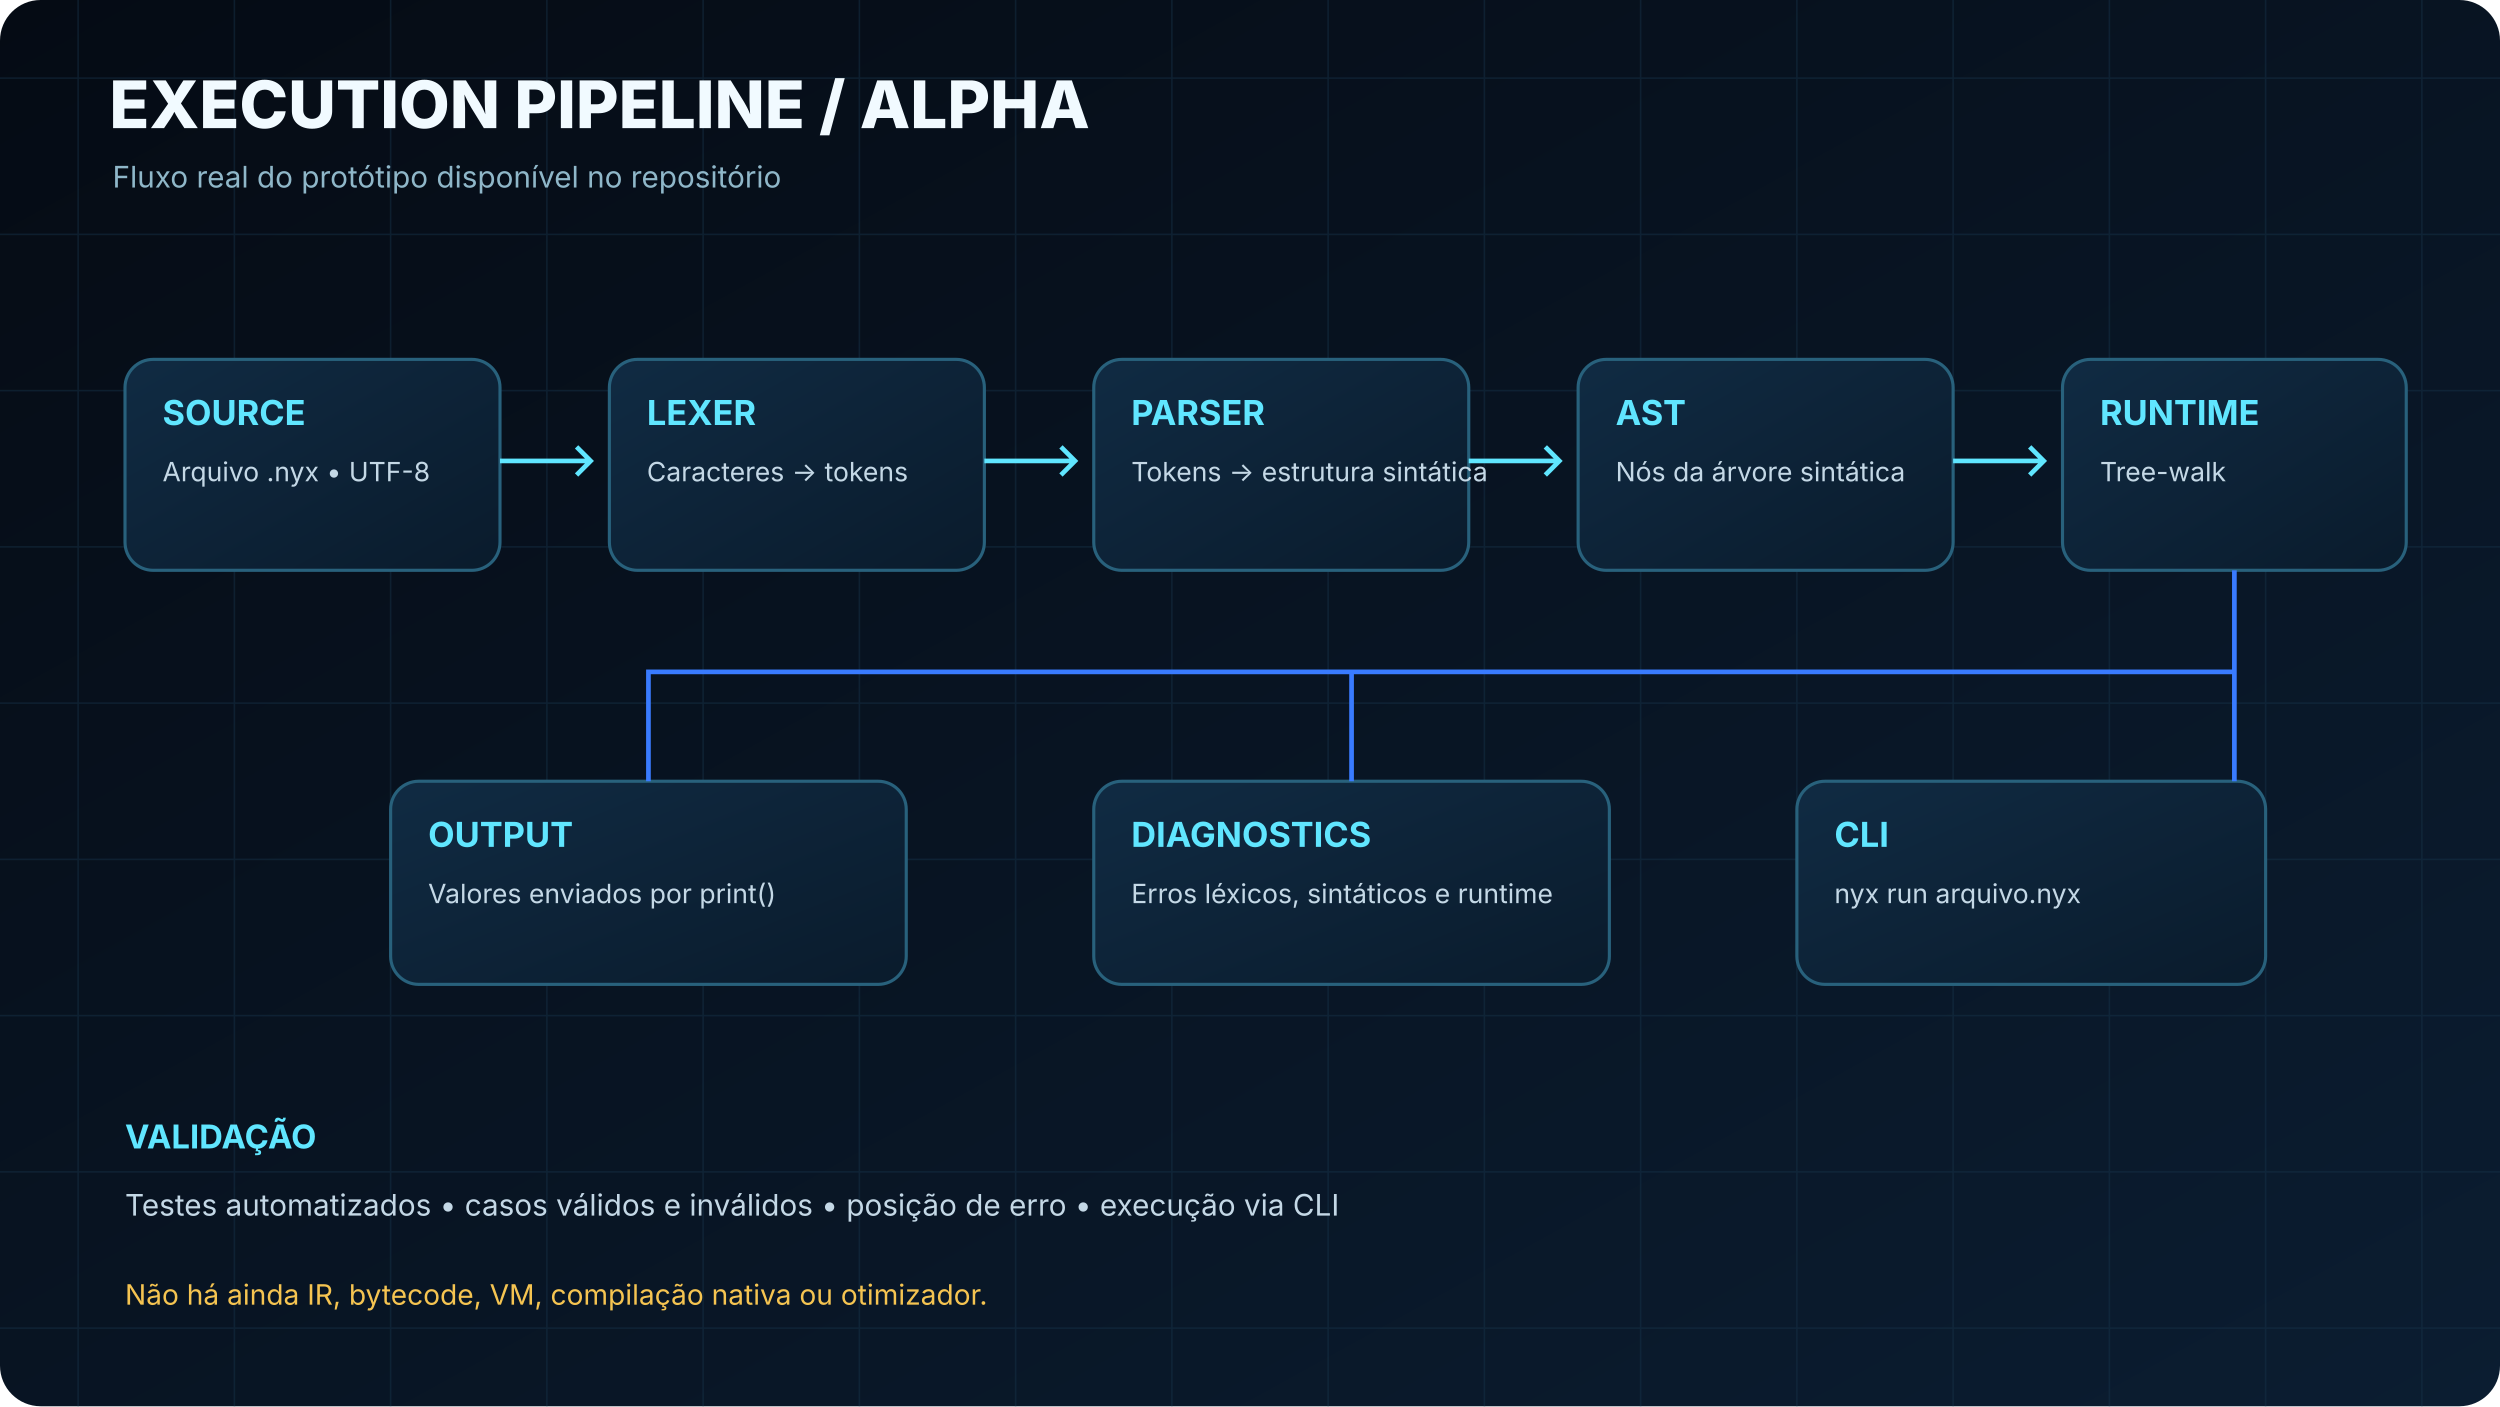
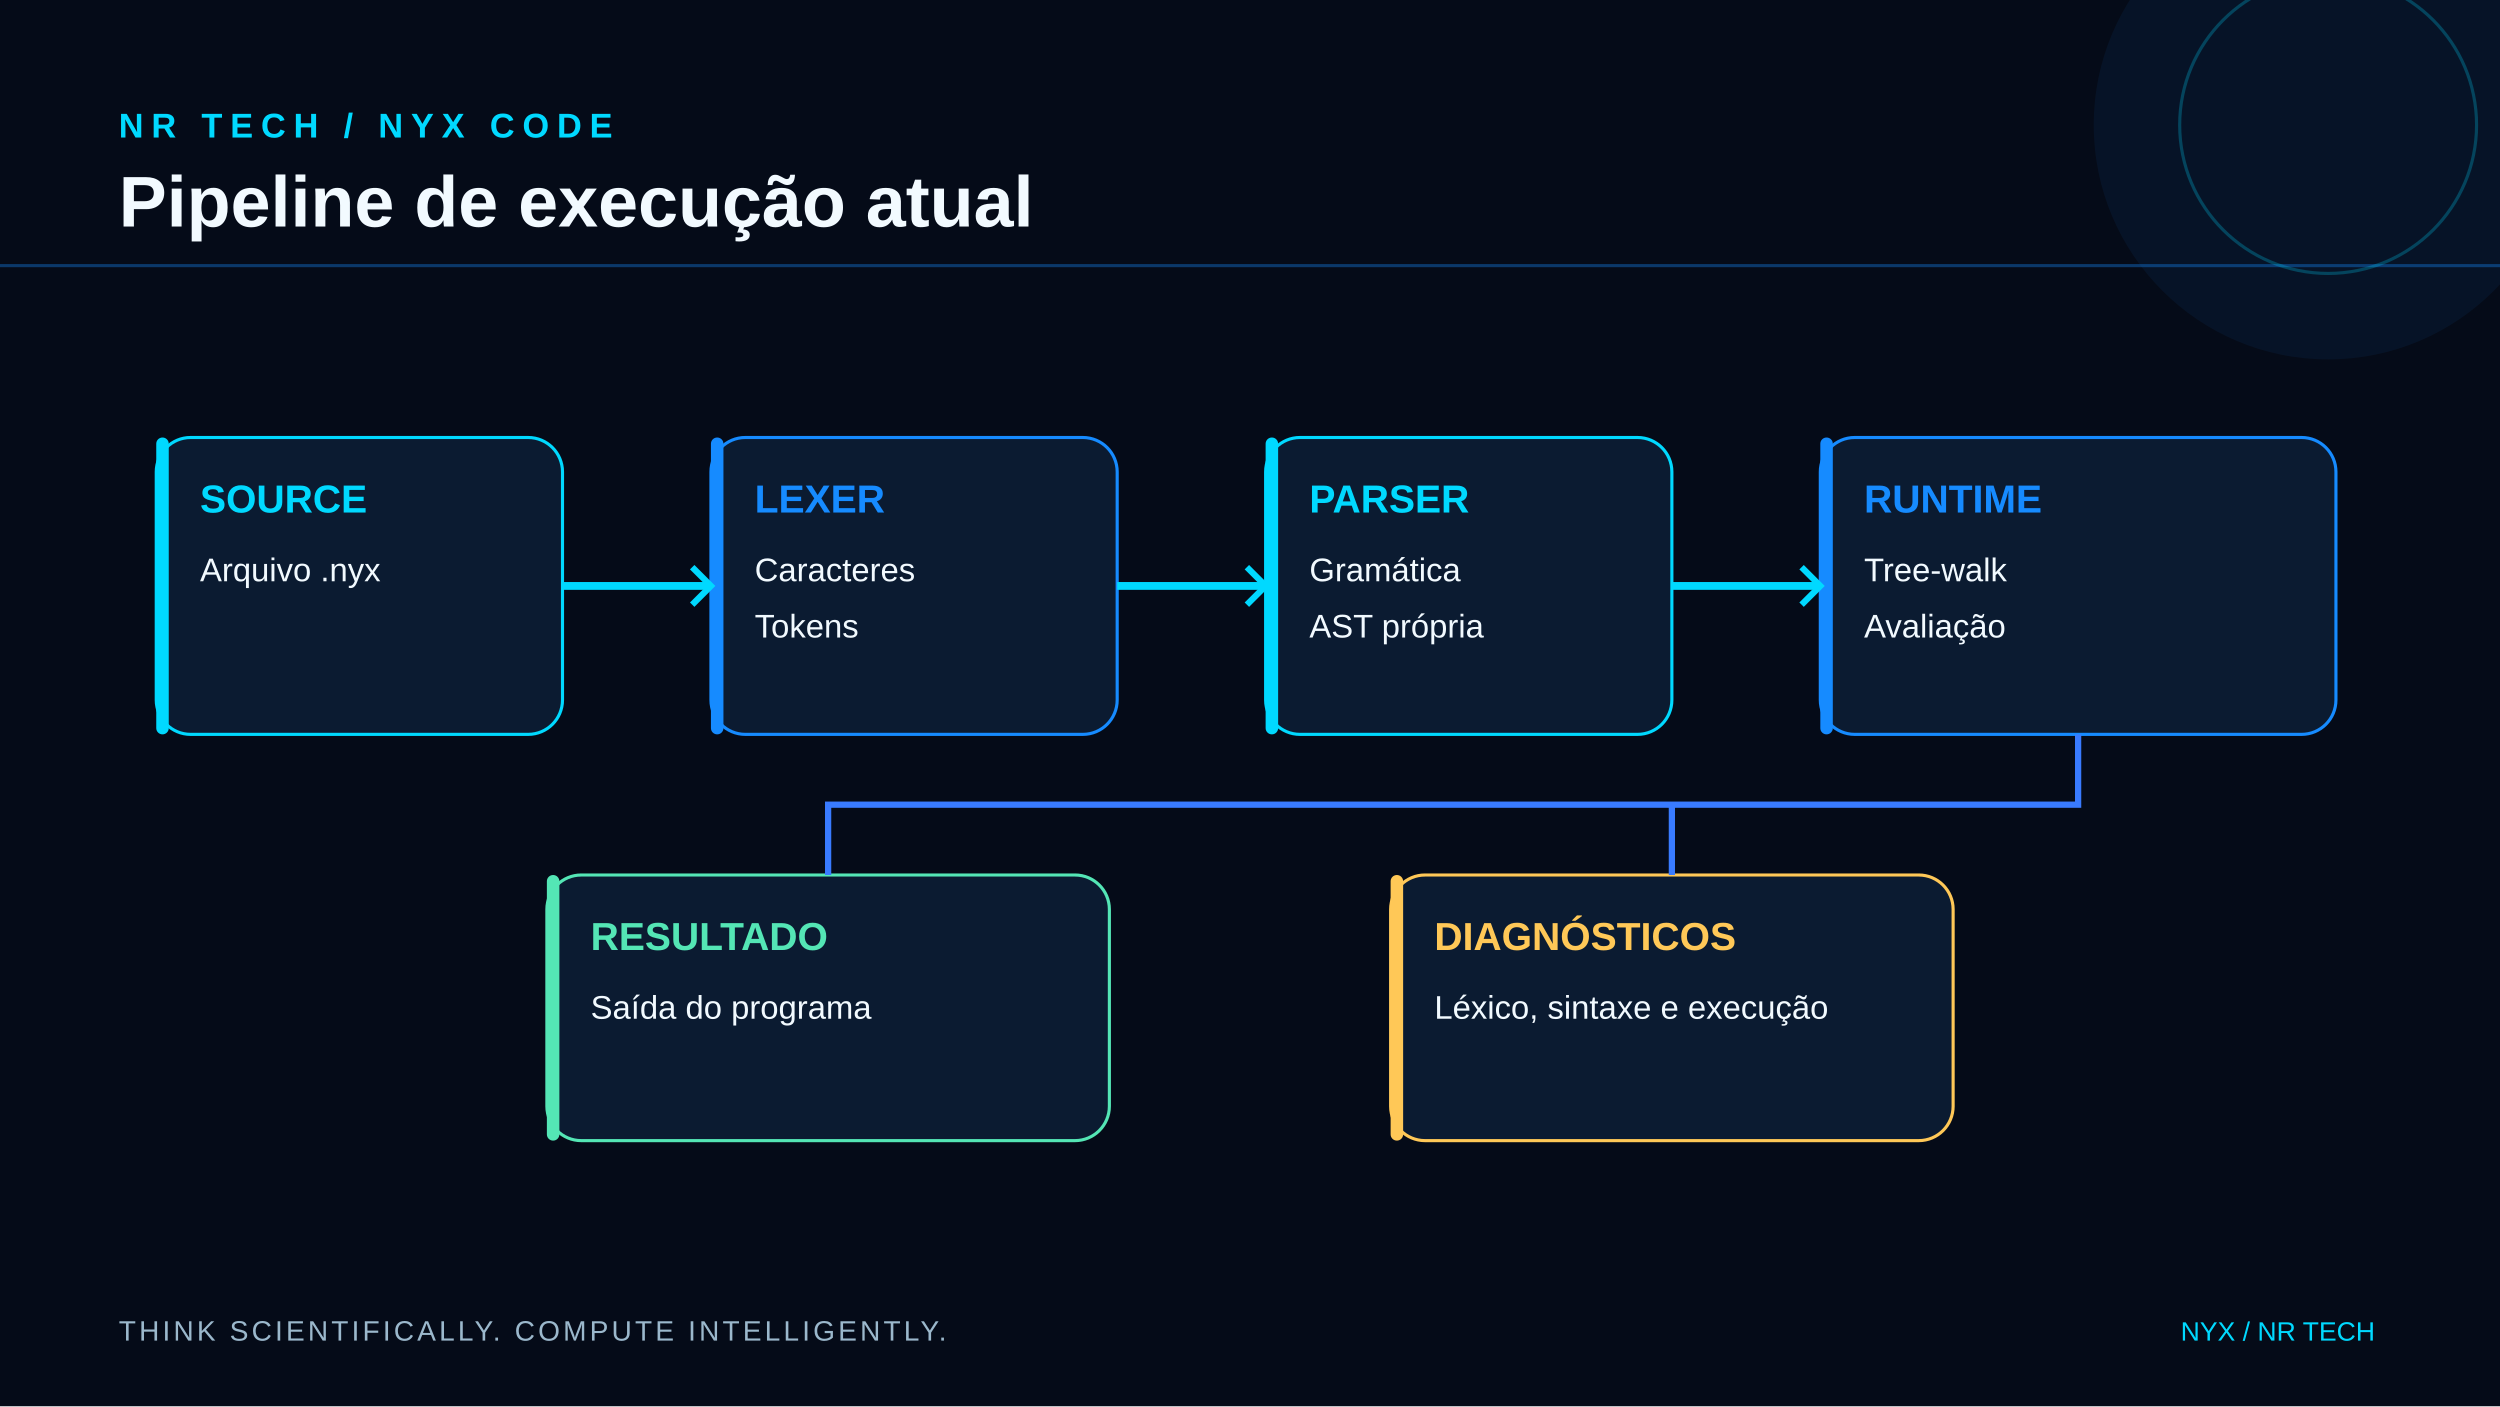
- <svg xmlns="http://www.w3.org/2000/svg" width="1600" height="900" viewBox="0 0 1600 900" role="img" aria-labelledby="t d">
-   <defs>
-     <linearGradient id="bg" x1="0" y1="0" x2="1" y2="1">
-       <stop stop-color="#050B14" />
-       <stop offset="1" stop-color="#0B1D31" />
-     </linearGradient>
-     <linearGradient id="c" x1="0" y1="0" x2="1" y2="0">
-       <stop stop-color="#60E6FF" />
-       <stop offset="1" stop-color="#397BFF" />
-     </linearGradient>
-     <linearGradient id="p" x1="0" y1="0" x2="1" y2="1">
-       <stop stop-color="#102B43" />
-       <stop offset="1" stop-color="#0A1B2C" />
-     </linearGradient>
-   </defs>
-   <rect width="1600" height="900" rx="26" fill="url(#bg)" />
-   <g stroke="#17334A" opacity=".45">
-     <path d="M0 50H1600" />
-     <path d="M0 150H1600" />
-     <path d="M0 250H1600" />
-     <path d="M0 350H1600" />
-     <path d="M0 450H1600" />
-     <path d="M0 550H1600" />
-     <path d="M0 650H1600" />
-     <path d="M0 750H1600" />
-     <path d="M0 850H1600" />
-     <path d="M50 0V900" />
-     <path d="M150 0V900" />
-     <path d="M250 0V900" />
-     <path d="M350 0V900" />
-     <path d="M450 0V900" />
-     <path d="M550 0V900" />
-     <path d="M650 0V900" />
-     <path d="M750 0V900" />
-     <path d="M850 0V900" />
-     <path d="M950 0V900" />
-     <path d="M1050 0V900" />
-     <path d="M1150 0V900" />
-     <path d="M1250 0V900" />
-     <path d="M1350 0V900" />
-     <path d="M1450 0V900" />
-     <path d="M1550 0V900" />
-   </g>
-   <g font-family="Inter,Segoe UI,Arial,sans-serif">
-     <text x="70" y="82" fill="#F1FAFF" font-size="42" font-weight="800">EXECUTION PIPELINE / ALPHA</text>
-     <text x="72" y="120" fill="#8FB7C9" font-size="19">Fluxo real do protótipo disponível no repositório</text>
-     <rect x="80" y="230" width="240" height="135" rx="18" fill="url(#p)" stroke="#28617C" stroke-width="2" />
-     <text x="104" y="272" fill="#60E6FF" font-size="22" font-weight="700">SOURCE</text>
-     <text x="104" y="308" fill="#C4D8E6" font-size="17">Arquivo .nyx • UTF-8</text>
-     <rect x="390" y="230" width="240" height="135" rx="18" fill="url(#p)" stroke="#28617C" stroke-width="2" />
-     <text x="414" y="272" fill="#60E6FF" font-size="22" font-weight="700">LEXER</text>
-     <text x="414" y="308" fill="#C4D8E6" font-size="17">Caracteres → tokens</text>
-     <rect x="700" y="230" width="240" height="135" rx="18" fill="url(#p)" stroke="#28617C" stroke-width="2" />
-     <text x="724" y="272" fill="#60E6FF" font-size="22" font-weight="700">PARSER</text>
-     <text x="724" y="308" fill="#C4D8E6" font-size="17">Tokens → estrutura sintática</text>
-     <rect x="1010" y="230" width="240" height="135" rx="18" fill="url(#p)" stroke="#28617C" stroke-width="2" />
-     <text x="1034" y="272" fill="#60E6FF" font-size="22" font-weight="700">AST</text>
-     <text x="1034" y="308" fill="#C4D8E6" font-size="17">Nós da árvore sintática</text>
-     <rect x="1320" y="230" width="220" height="135" rx="18" fill="url(#p)" stroke="#28617C" stroke-width="2" />
-     <text x="1344" y="272" fill="#60E6FF" font-size="22" font-weight="700">RUNTIME</text>
-     <text x="1344" y="308" fill="#C4D8E6" font-size="17">Tree-walk</text>
-     <path d="M320 295H378m-9 -9 9 9-9 9" stroke="#60E6FF" stroke-width="3" fill="none" />
-     <path d="M630 295H688m-9 -9 9 9-9 9" stroke="#60E6FF" stroke-width="3" fill="none" />
-     <path d="M940 295H998m-9 -9 9 9-9 9" stroke="#60E6FF" stroke-width="3" fill="none" />
-     <path d="M1250 295H1308m-9 -9 9 9-9 9" stroke="#60E6FF" stroke-width="3" fill="none" />
-     <rect x="250" y="500" width="330" height="130" rx="18" fill="url(#p)" stroke="#28617C" stroke-width="2" />
-     <text x="274" y="542" fill="#60E6FF" font-size="22" font-weight="700">OUTPUT</text>
-     <text x="274" y="578" fill="#C4D8E6" font-size="17">Valores enviados por print()</text>
-     <rect x="700" y="500" width="330" height="130" rx="18" fill="url(#p)" stroke="#28617C" stroke-width="2" />
-     <text x="724" y="542" fill="#60E6FF" font-size="22" font-weight="700">DIAGNOSTICS</text>
-     <text x="724" y="578" fill="#C4D8E6" font-size="17">Erros léxicos, sintáticos e runtime</text>
-     <rect x="1150" y="500" width="300" height="130" rx="18" fill="url(#p)" stroke="#28617C" stroke-width="2" />
-     <text x="1174" y="542" fill="#60E6FF" font-size="22" font-weight="700">CLI</text>
-     <text x="1174" y="578" fill="#C4D8E6" font-size="17">nyx run arquivo.nyx</text>
-     <path d="M1430 365V430H415V500M1430 430H865V500M1430 430V500" stroke="#397BFF" stroke-width="3" fill="none" />
-     <text x="80" y="735" fill="#60E6FF" font-size="21" font-weight="700">VALIDAÇÃO</text>
-     <text x="80" y="778" fill="#C4D8E6" font-size="19">Testes automatizados • casos válidos e inválidos • posição de erro • execução via CLI</text>
-     <text x="80" y="835" fill="#F5C451" font-size="18">Não há ainda IR, bytecode, VM, compilação nativa ou otimizador.</text>
-   </g>
+ <svg xmlns="http://www.w3.org/2000/svg" width="1600" height="900" viewBox="0 0 1600 900" role="img" aria-labelledby="title desc">
+   <rect width="1600" height="900" fill="#050B18" />
+   <path d="M0 170H1600" stroke="#168BFF" stroke-width="2" opacity=".35" />
+   <circle cx="1490" cy="80" r="150" fill="#168BFF" opacity=".07" />
+   <circle cx="1490" cy="80" r="95" fill="none" stroke="#00D9FF" stroke-width="2" opacity=".25" />
+   <text x="76" y="88" fill="#00D9FF" font-family="Arial, sans-serif" font-size="22" font-weight="700" letter-spacing="5">NR TECH  /  NYX CODE</text>
+   <text x="76" y="145" fill="#F2FAFF" font-family="Arial, sans-serif" font-size="46" font-weight="700">Pipeline de execução atual</text>
+   <rect x="100" y="280" width="260" height="190" rx="22" fill="#0B1B31" stroke="#00D9FF" stroke-width="2" />
+   <rect x="100" y="280" width="8" height="190" rx="4" fill="#00D9FF" />
+   <text x="128" y="328" fill="#00D9FF" font-family="Arial,sans-serif" font-size="25" font-weight="700">SOURCE</text>
+   <text x="128" y="372" fill="#F2FAFF" font-family="Arial,sans-serif" font-size="21">Arquivo .nyx</text>
+   <rect x="455" y="280" width="260" height="190" rx="22" fill="#0B1B31" stroke="#168BFF" stroke-width="2" />
+   <rect x="455" y="280" width="8" height="190" rx="4" fill="#168BFF" />
+   <text x="483" y="328" fill="#168BFF" font-family="Arial,sans-serif" font-size="25" font-weight="700">LEXER</text>
+   <text x="483" y="372" fill="#F2FAFF" font-family="Arial,sans-serif" font-size="21">Caracteres</text>
+   <text x="483" y="408" fill="#F2FAFF" font-family="Arial,sans-serif" font-size="21">Tokens</text>
+   <rect x="810" y="280" width="260" height="190" rx="22" fill="#0B1B31" stroke="#00D9FF" stroke-width="2" />
+   <rect x="810" y="280" width="8" height="190" rx="4" fill="#00D9FF" />
+   <text x="838" y="328" fill="#00D9FF" font-family="Arial,sans-serif" font-size="25" font-weight="700">PARSER</text>
+   <text x="838" y="372" fill="#F2FAFF" font-family="Arial,sans-serif" font-size="21">Gramática</text>
+   <text x="838" y="408" fill="#F2FAFF" font-family="Arial,sans-serif" font-size="21">AST própria</text>
+   <rect x="1165" y="280" width="330" height="190" rx="22" fill="#0B1B31" stroke="#168BFF" stroke-width="2" />
+   <rect x="1165" y="280" width="8" height="190" rx="4" fill="#168BFF" />
+   <text x="1193" y="328" fill="#168BFF" font-family="Arial,sans-serif" font-size="25" font-weight="700">RUNTIME</text>
+   <text x="1193" y="372" fill="#F2FAFF" font-family="Arial,sans-serif" font-size="21">Tree-walk</text>
+   <text x="1193" y="408" fill="#F2FAFF" font-family="Arial,sans-serif" font-size="21">Avaliação</text>
+   <path d="M360 375H455M715 375H810M1070 375H1165" stroke="#00D9FF" stroke-width="5" />
+   <path d="M443 363L455 375L443 387M798 363L810 375L798 387M1153 363L1165 375L1153 387" fill="none" stroke="#00D9FF" stroke-width="4" />
+   <rect x="350" y="560" width="360" height="170" rx="22" fill="#0B1B31" stroke="#54E6B5" stroke-width="2" />
+   <rect x="350" y="560" width="8" height="170" rx="4" fill="#54E6B5" />
+   <text x="378" y="608" fill="#54E6B5" font-family="Arial,sans-serif" font-size="25" font-weight="700">RESULTADO</text>
+   <text x="378" y="652" fill="#F2FAFF" font-family="Arial,sans-serif" font-size="21">Saída do programa</text>
+   <rect x="890" y="560" width="360" height="170" rx="22" fill="#0B1B31" stroke="#FFC857" stroke-width="2" />
+   <rect x="890" y="560" width="8" height="170" rx="4" fill="#FFC857" />
+   <text x="918" y="608" fill="#FFC857" font-family="Arial,sans-serif" font-size="25" font-weight="700">DIAGNÓSTICOS</text>
+   <text x="918" y="652" fill="#F2FAFF" font-family="Arial,sans-serif" font-size="21">Léxico, sintaxe e execução</text>
+   <path d="M1330 470V515H530V560M1330 515H1070V560" fill="none" stroke="#397BFF" stroke-width="4" />
+   <text x="76" y="858" fill="#9BB8CC" font-family="Arial, sans-serif" font-size="18" letter-spacing="2">THINK SCIENTIFICALLY. COMPUTE INTELLIGENTLY.</text>
+   <text x="1520" y="858" fill="#00D9FF" font-family="Arial, sans-serif" font-size="17" text-anchor="end">NYX / NR TECH</text>
</svg>
